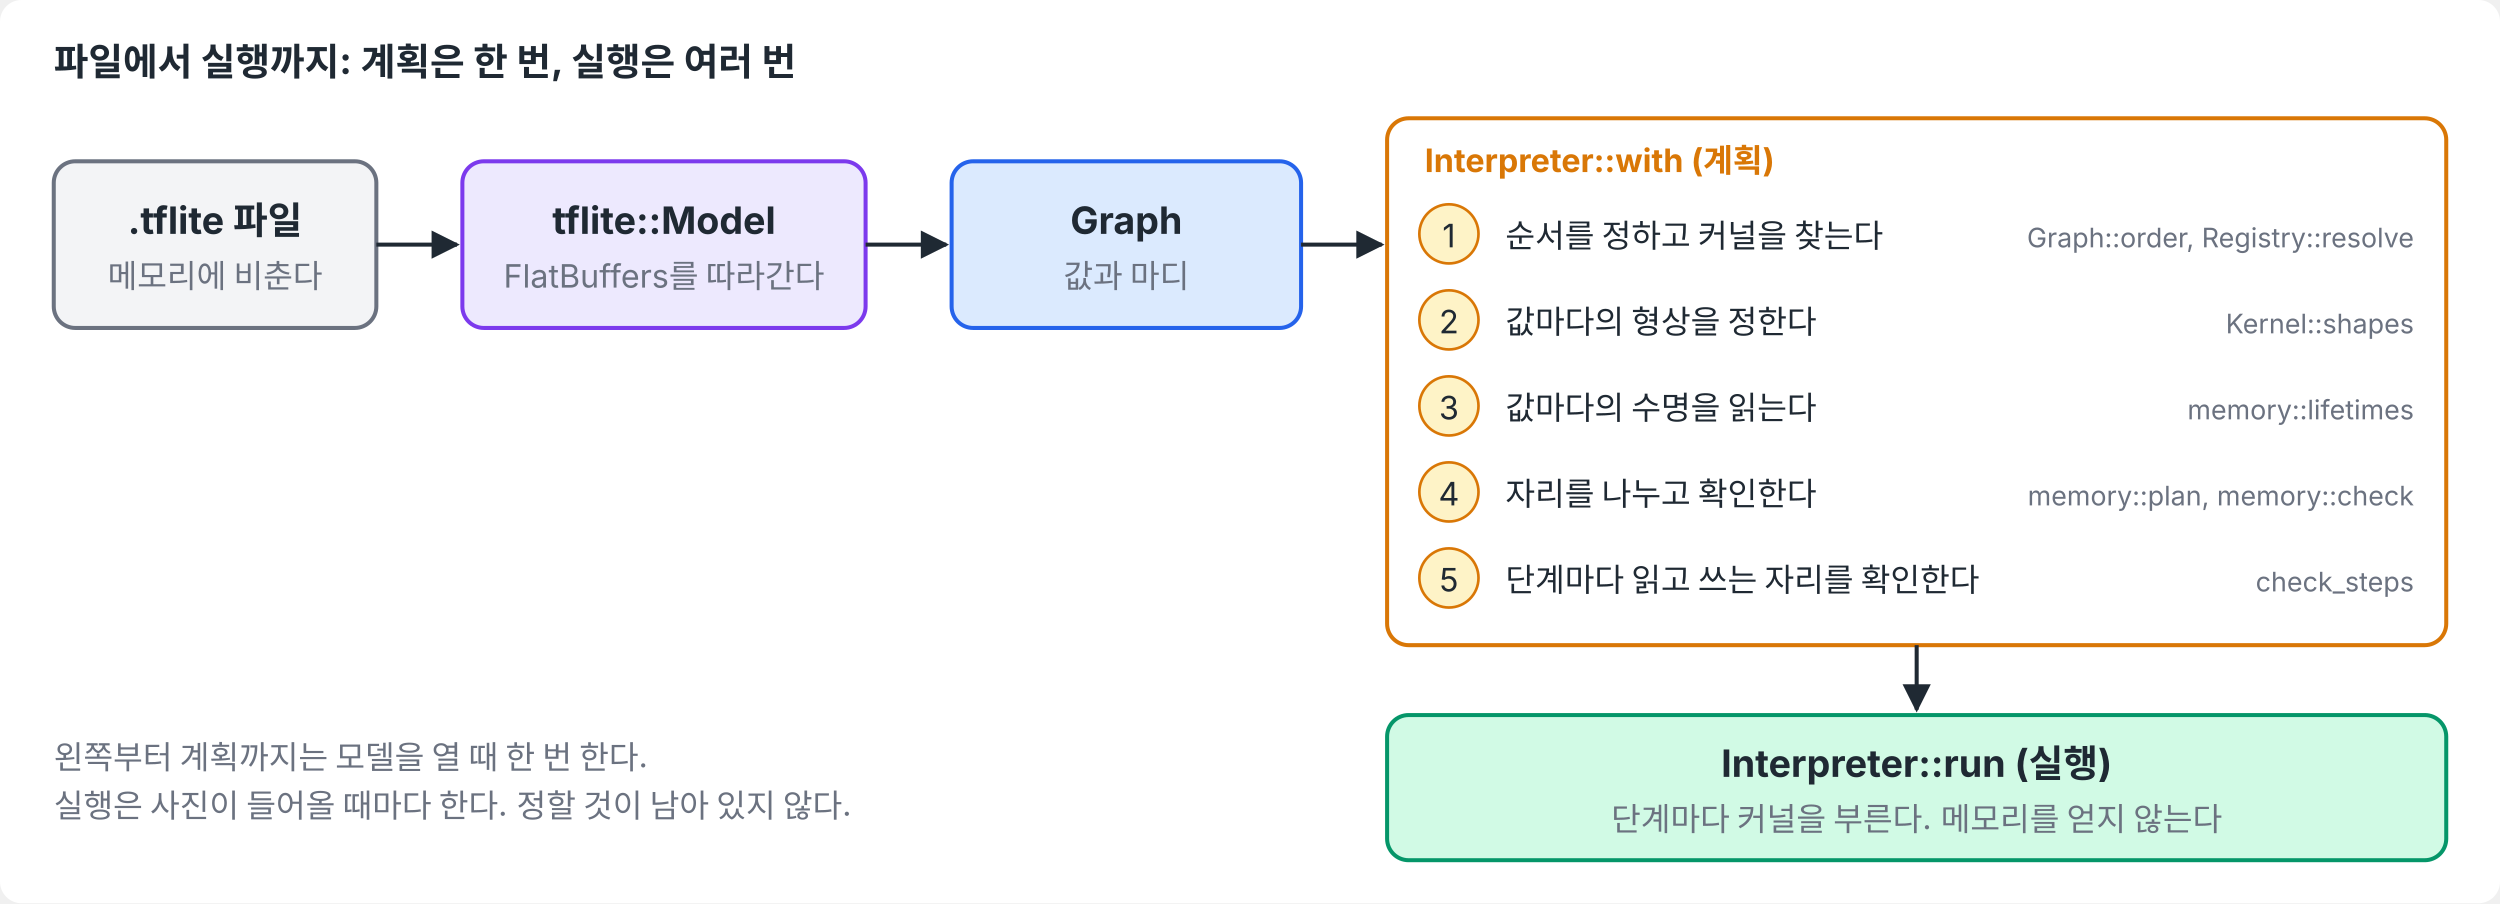
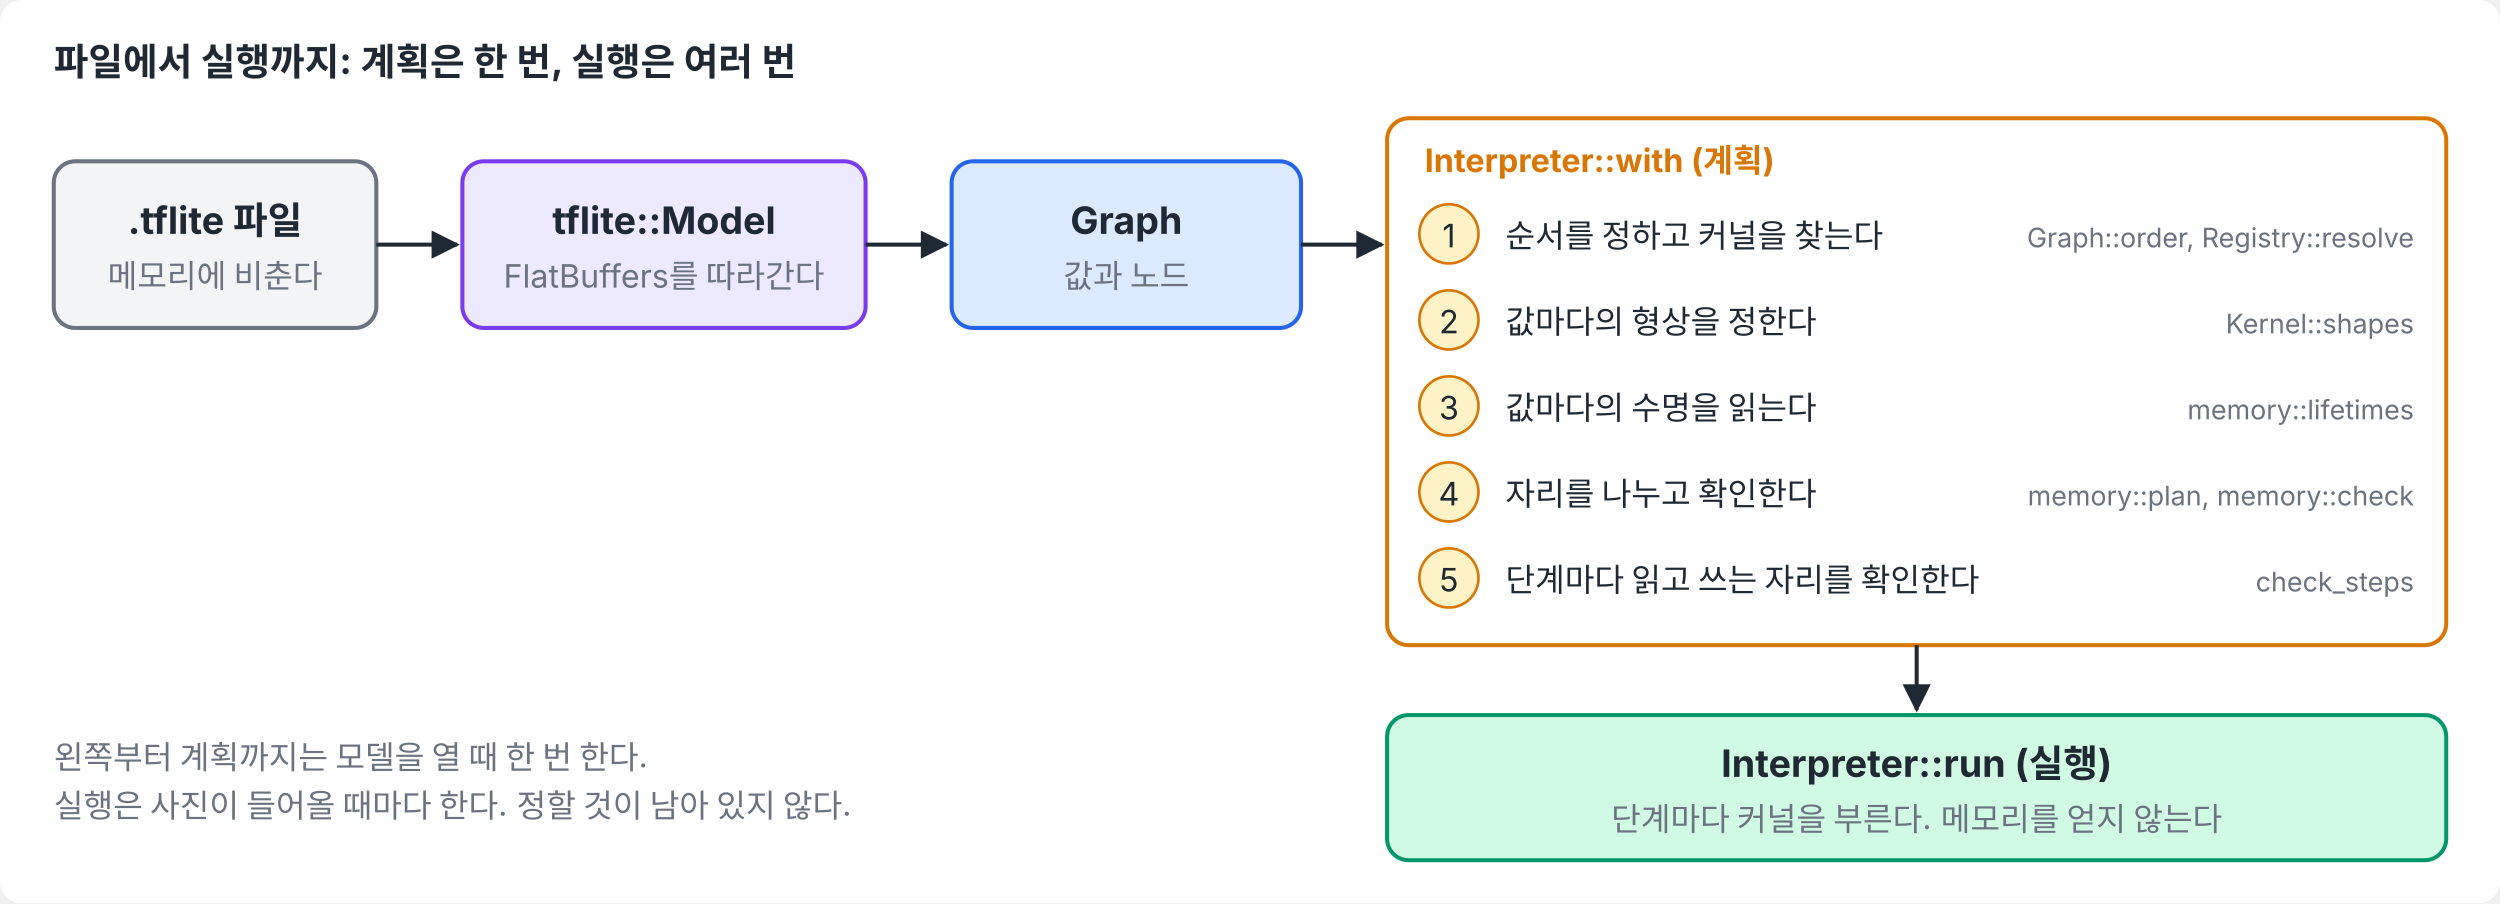
<svg xmlns="http://www.w3.org/2000/svg" viewBox="0 0 930 336" width="930" height="336" font-family="-apple-system, Segoe UI, Noto Sans KR, sans-serif" font-size="14">
  <defs>
    <marker id="arrow-1f2933" viewBox="0 0 10 10" refX="9" refY="5" markerWidth="7" markerHeight="7" orient="auto">
      <path d="M0,0 L10,5 L0,10 z" fill="#1f2933" />
    </marker>
    <marker id="arrow-6b7280" viewBox="0 0 10 10" refX="9" refY="5" markerWidth="7" markerHeight="7" orient="auto">
      <path d="M0,0 L10,5 L0,10 z" fill="#6b7280" />
    </marker>
    <marker id="arrow-2563eb" viewBox="0 0 10 10" refX="9" refY="5" markerWidth="7" markerHeight="7" orient="auto">
      <path d="M0,0 L10,5 L0,10 z" fill="#2563eb" />
    </marker>
    <marker id="arrow-d97706" viewBox="0 0 10 10" refX="9" refY="5" markerWidth="7" markerHeight="7" orient="auto">
      <path d="M0,0 L10,5 L0,10 z" fill="#d97706" />
    </marker>
    <marker id="arrow-059669" viewBox="0 0 10 10" refX="9" refY="5" markerWidth="7" markerHeight="7" orient="auto">
      <path d="M0,0 L10,5 L0,10 z" fill="#059669" />
    </marker>
  </defs>
  <rect width="930" height="336" rx="8" fill="#ffffff" />
  <text x="20" y="28" fill="#1f2933" font-size="14" text-anchor="start" font-weight="bold">파일에서 실행까지: 계획은 한 번, 실행은 여러 번</text>
  <rect x="20" y="60" width="120" height="62" rx="8" fill="#f3f4f6" stroke="#6b7280" stroke-width="1.5" />
  <text x="80.0" y="87.0" fill="#1f2933" font-size="14" text-anchor="middle" font-weight="bold">.tflite 파일</text>
  <text x="80.0" y="107.0" fill="#6b7280" font-size="12" text-anchor="middle" font-weight="normal">메모리에 비춘다</text>
  <rect x="172" y="60" width="150" height="62" rx="8" fill="#ede9fe" stroke="#7c3aed" stroke-width="1.5" />
  <text x="247.0" y="87.0" fill="#1f2933" font-size="14" text-anchor="middle" font-weight="bold">tflite::Model</text>
  <text x="247.0" y="107.0" fill="#6b7280" font-size="12" text-anchor="middle" font-weight="normal">FlatBuffers를 따라간다</text>
  <rect x="354" y="60" width="130" height="62" rx="8" fill="#dbeafe" stroke="#2563eb" stroke-width="1.5" />
  <text x="419.0" y="87.0" fill="#1f2933" font-size="14" text-anchor="middle" font-weight="bold">Graph</text>
-   <text x="419.0" y="107.0" fill="#6b7280" font-size="12" text-anchor="middle" font-weight="normal">값과 마디</text>
+   <text x="419.0" y="107.0" fill="#6b7280" font-size="12" text-anchor="middle" font-weight="normal">값과 노드</text>
  <line x1="140" y1="91.0" x2="170" y2="91.0" stroke="#1f2933" stroke-width="1.5" marker-end="url(#arrow-1f2933)" />
  <line x1="322" y1="91.0" x2="352" y2="91.0" stroke="#1f2933" stroke-width="1.5" marker-end="url(#arrow-1f2933)" />
  <line x1="484" y1="91.0" x2="514" y2="91.0" stroke="#1f2933" stroke-width="1.5" marker-end="url(#arrow-1f2933)" />
  <rect x="516.0" y="44.0" width="394.0" height="196.0" rx="8" fill="#ffffff" stroke="#d97706" stroke-width="1.5" />
  <text x="530" y="64" fill="#d97706" font-size="12" text-anchor="start" font-weight="bold">Interpreter::with (계획)</text>
  <rect x="528.0" y="76.0" width="22.0" height="22.0" rx="11" fill="#fef3c7" stroke="#d97706" stroke-width="1" />
  <text x="539" y="92" fill="#1f2933" font-size="12" text-anchor="middle" font-weight="normal">1</text>
  <text x="560" y="92" fill="#1f2933" font-size="12" text-anchor="start" font-weight="normal">순서를 정하고 커널을 찾는다</text>
  <text x="898" y="92" fill="#6b7280" font-size="10" text-anchor="end" font-weight="normal">Graph::order, Registry::resolve</text>
  <rect x="528.0" y="108.0" width="22.0" height="22.0" rx="11" fill="#fef3c7" stroke="#d97706" stroke-width="1" />
  <text x="539" y="124" fill="#1f2933" font-size="12" text-anchor="middle" font-weight="normal">2</text>
  <text x="560" y="124" fill="#1f2933" font-size="12" text-anchor="start" font-weight="normal">값마다의 형상을 정한다</text>
  <text x="898" y="124" fill="#6b7280" font-size="10" text-anchor="end" font-weight="normal">Kernel::shapes</text>
  <rect x="528.0" y="140.0" width="22.0" height="22.0" rx="11" fill="#fef3c7" stroke="#d97706" stroke-width="1" />
  <text x="539" y="156" fill="#1f2933" font-size="12" text-anchor="middle" font-weight="normal">3</text>
  <text x="560" y="156" fill="#1f2933" font-size="12" text-anchor="start" font-weight="normal">값마다의 수명을 읽는다</text>
  <text x="898" y="156" fill="#6b7280" font-size="10" text-anchor="end" font-weight="normal">memory::lifetimes</text>
  <rect x="528.0" y="172.0" width="22.0" height="22.0" rx="11" fill="#fef3c7" stroke="#d97706" stroke-width="1" />
  <text x="539" y="188" fill="#1f2933" font-size="12" text-anchor="middle" font-weight="normal">4</text>
  <text x="560" y="188" fill="#1f2933" font-size="12" text-anchor="start" font-weight="normal">자리를 나누고 확인한다</text>
  <text x="898" y="188" fill="#6b7280" font-size="10" text-anchor="end" font-weight="normal">memory::plan, memory::check</text>
  <rect x="528.0" y="204.0" width="22.0" height="22.0" rx="11" fill="#fef3c7" stroke="#d97706" stroke-width="1" />
  <text x="539" y="220" fill="#1f2933" font-size="12" text-anchor="middle" font-weight="normal">5</text>
  <text x="560" y="220" fill="#1f2933" font-size="12" text-anchor="start" font-weight="normal">단계마다 읽고 쓰는 자리를 확인한다</text>
  <text x="898" y="220" fill="#6b7280" font-size="10" text-anchor="end" font-weight="normal">check_steps</text>
  <rect x="516" y="266" width="394" height="54" rx="8" fill="#d1fae5" stroke="#059669" stroke-width="1.5" />
  <text x="713.0" y="289.0" fill="#1f2933" font-size="14" text-anchor="middle" font-weight="bold">Interpreter::run (실행)</text>
  <text x="713.0" y="309.0" fill="#6b7280" font-size="12" text-anchor="middle" font-weight="normal">단계마다 커널을 부른다. 메모리를 얻지 않는다</text>
  <line x1="713.0" y1="240" x2="713.0" y2="264" stroke="#1f2933" stroke-width="1.5" marker-end="url(#arrow-1f2933)" />
  <text x="20" y="286" fill="#6b7280" font-size="12" text-anchor="start" font-weight="normal">왼쪽부터 계획까지는 모델을 열 때 한 번 한다.</text>
  <text x="20" y="304" fill="#6b7280" font-size="12" text-anchor="start" font-weight="normal">실행은 사진이 들어올 때마다 한다. 정할 것이 남아 있지 않다.</text>
</svg>
